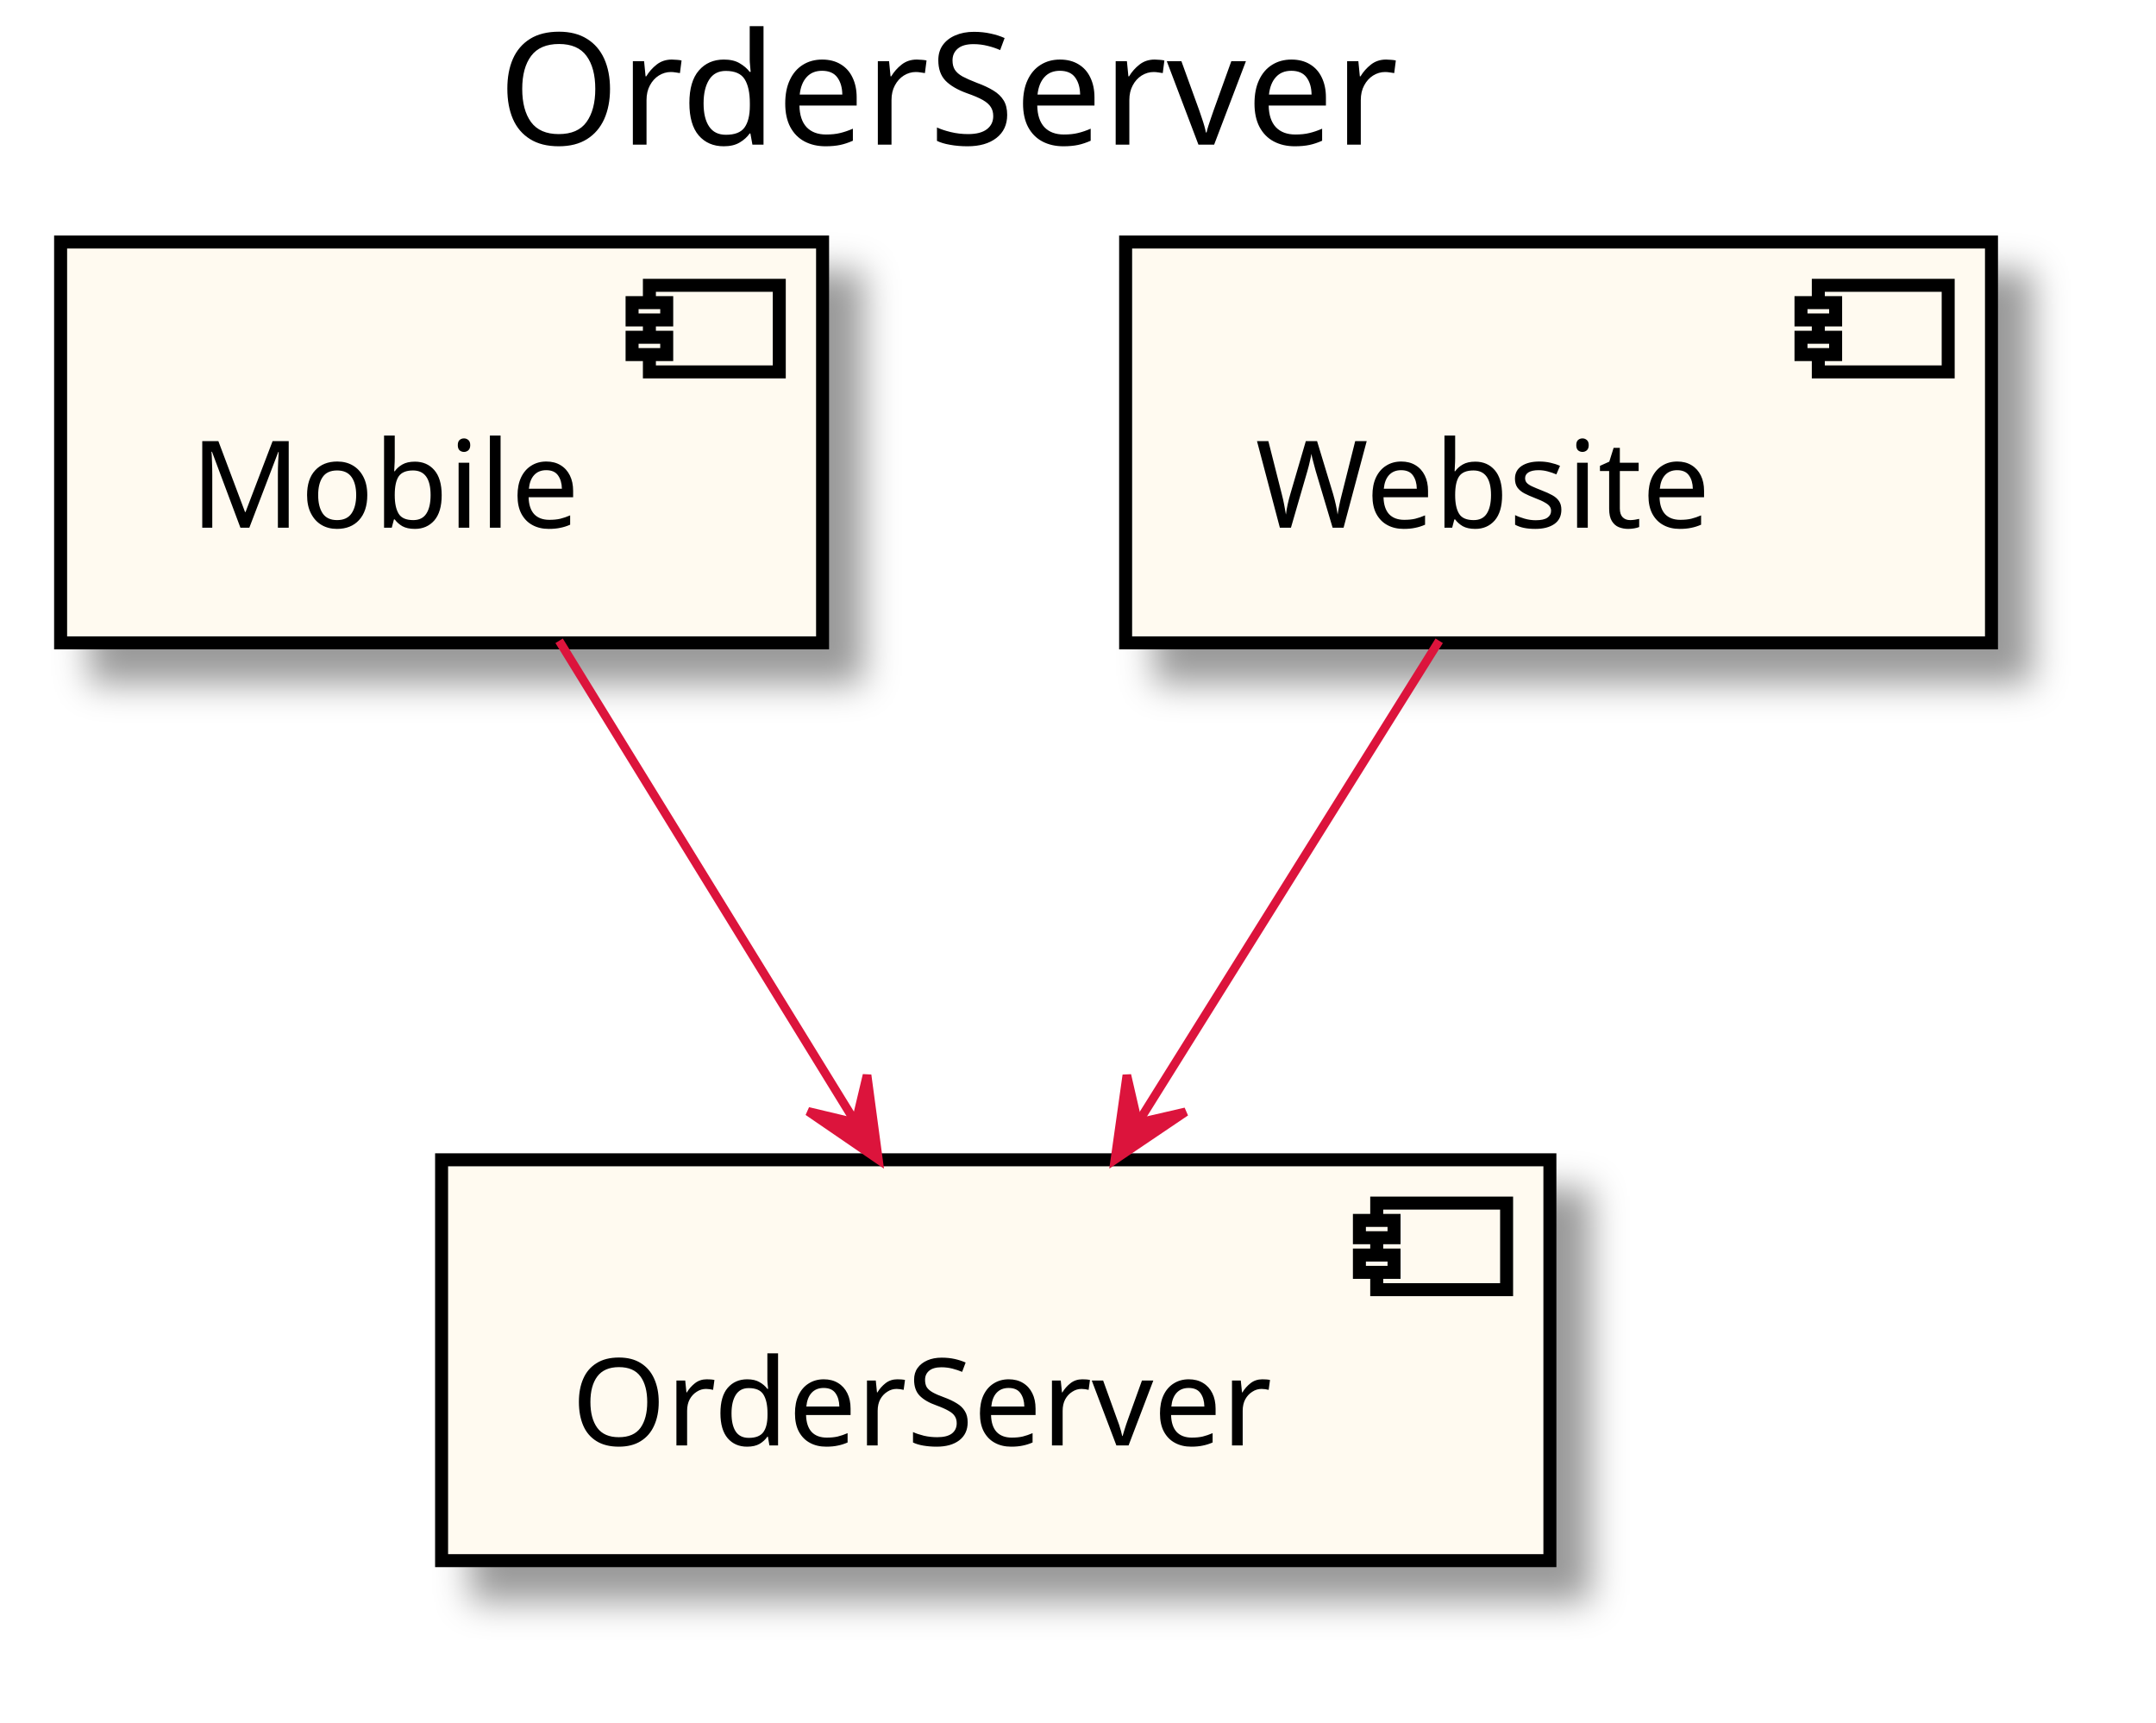
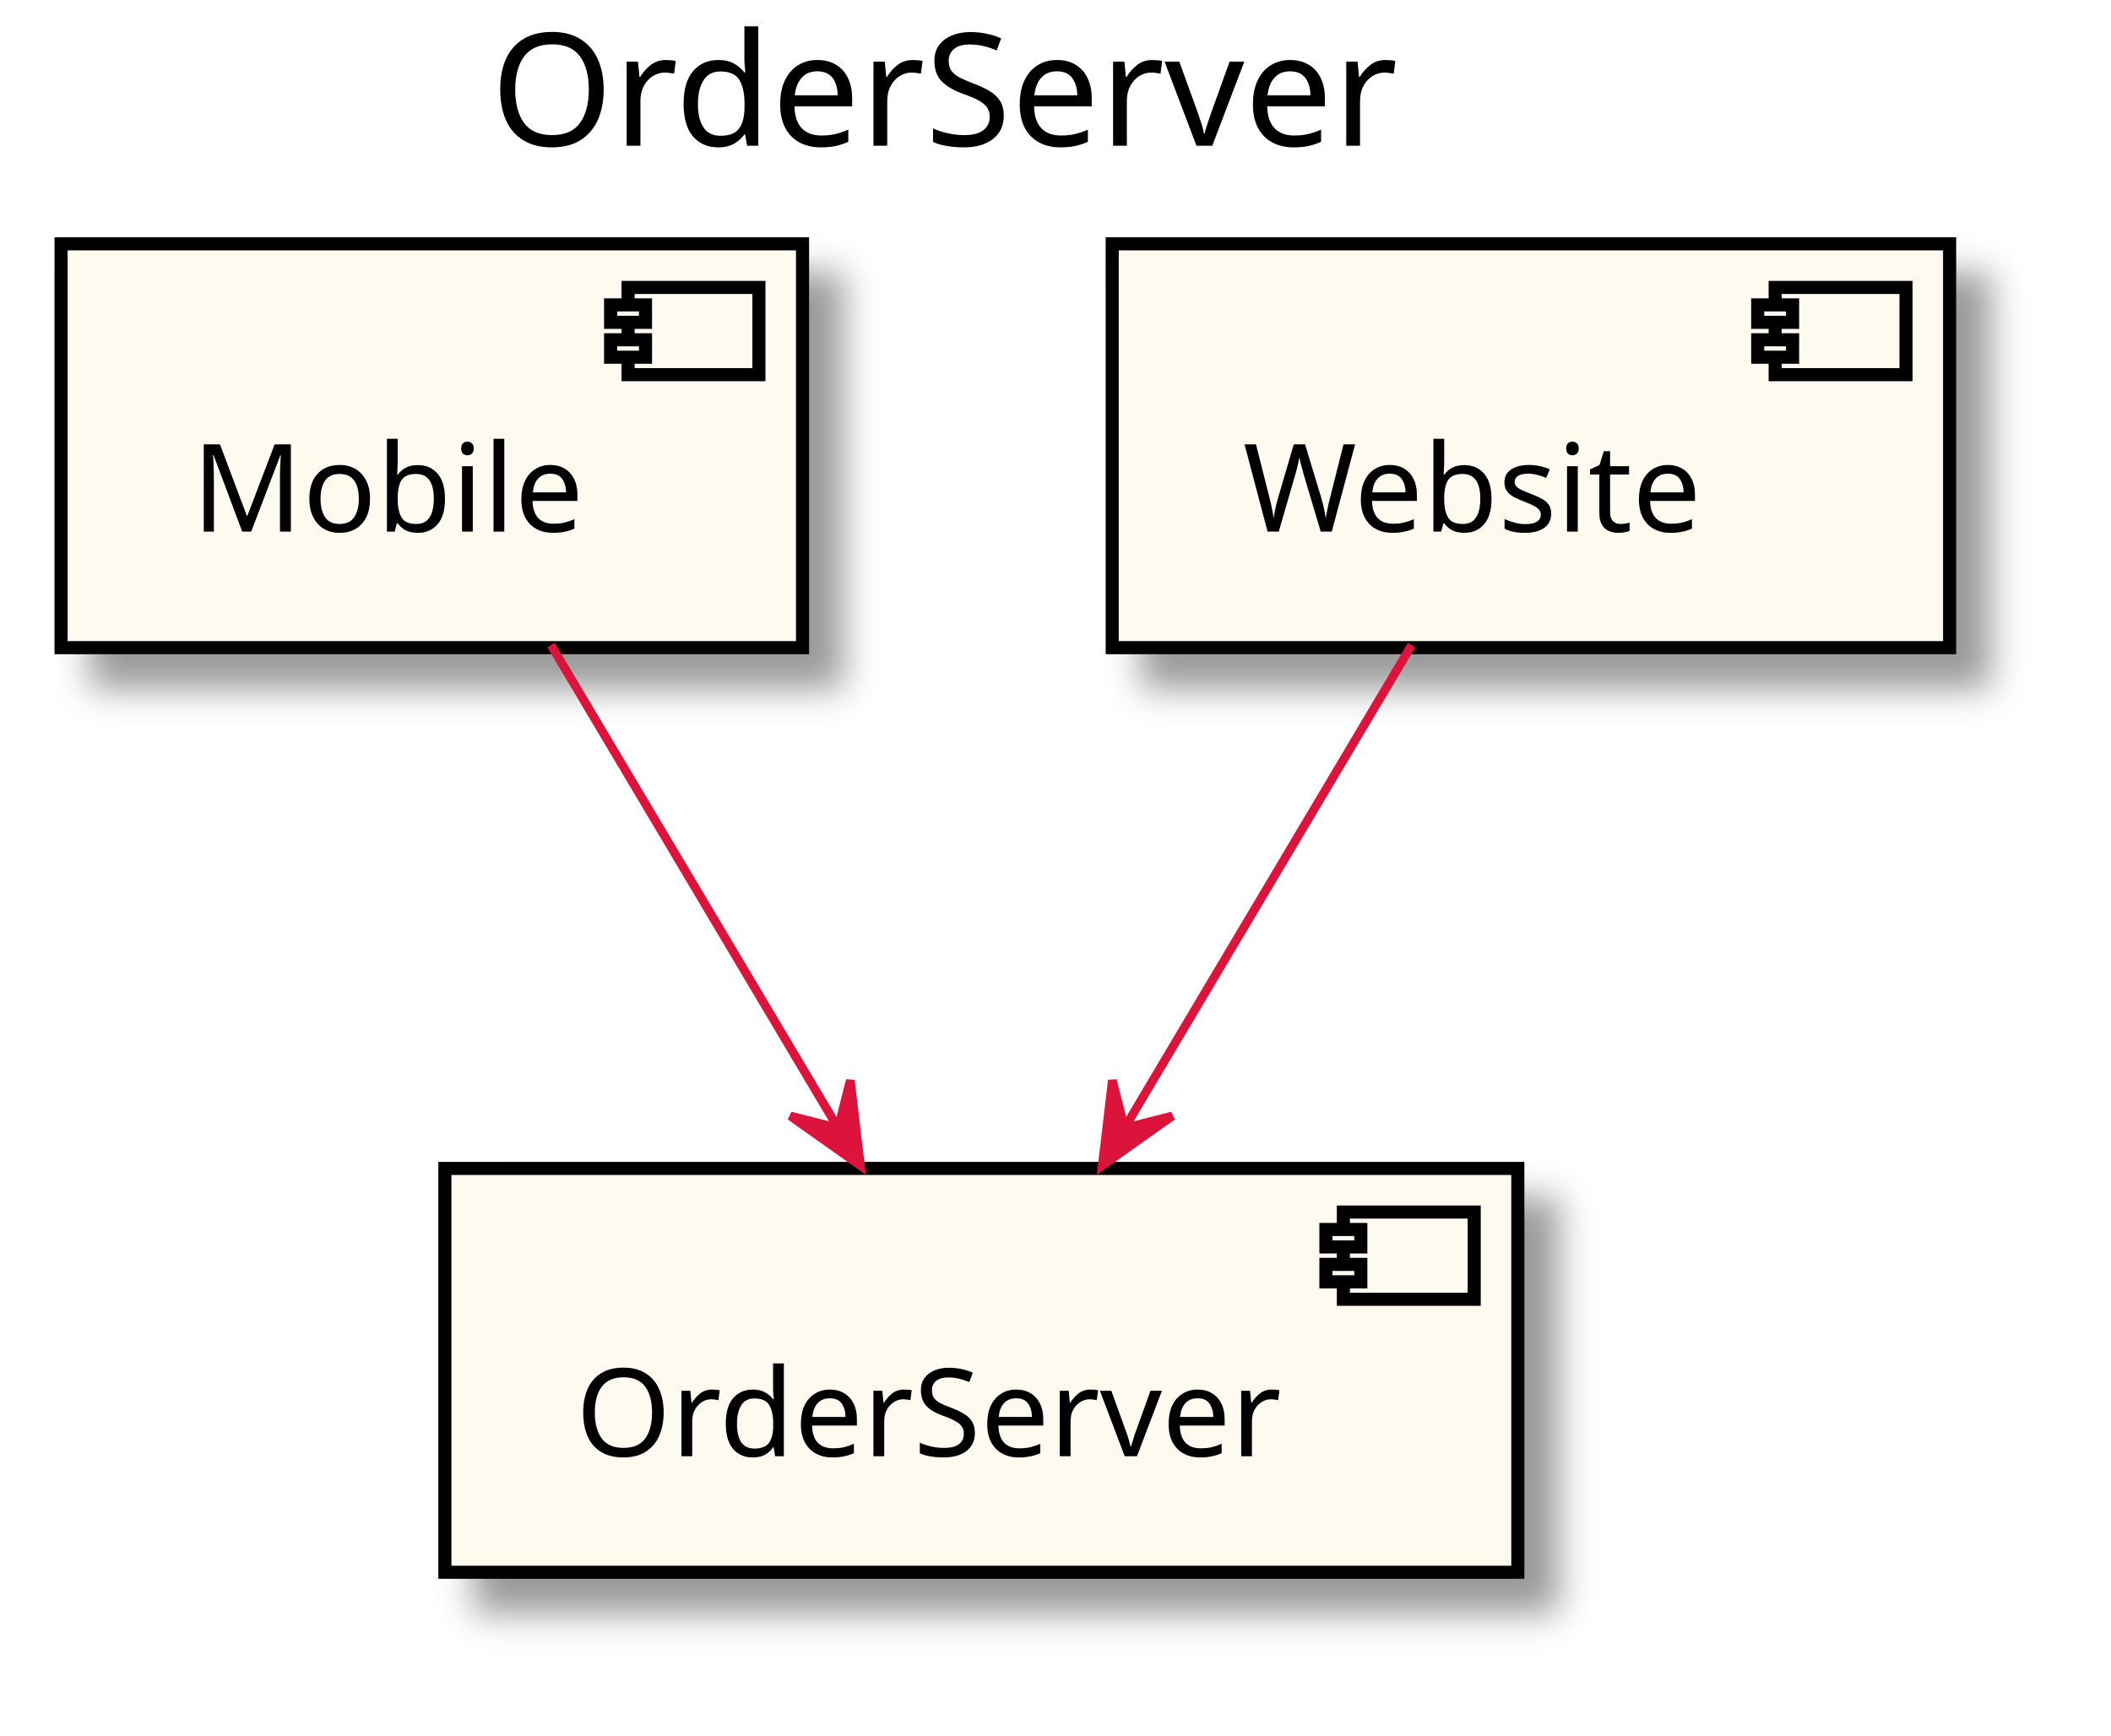
- <svg xmlns="http://www.w3.org/2000/svg" contentScriptType="application/ecmascript" contentStyleType="text/css" height="199px" preserveAspectRatio="none" style="width:249px;height:199px;" version="1.1" viewBox="0 0 249 199" width="249px" zoomAndPan="magnify">
+ <svg xmlns="http://www.w3.org/2000/svg" contentScriptType="application/ecmascript" contentStyleType="text/css" height="199px" preserveAspectRatio="none" style="width:242px;height:199px;" version="1.1" viewBox="0 0 242 199" width="242px" zoomAndPan="magnify">
  <defs>
    <filter height="300%" id="f1rxrx9vbdk46z" width="300%" x="-1" y="-1">
      <feGaussianBlur result="blurOut" stdDeviation="2.0" />
      <feColorMatrix in="blurOut" result="blurOut2" type="matrix" values="0 0 0 0 0 0 0 0 0 0 0 0 0 0 0 0 0 0 .4 0" />
      <feOffset dx="4.0" dy="4.0" in="blurOut2" result="blurOut3" />
      <feBlend in="SourceGraphic" in2="blurOut3" mode="normal" />
    </filter>
  </defs>
  <g>
-     <text fill="#000000" font-family="sans-serif" font-size="18" lengthAdjust="spacingAndGlyphs" textLength="116" x="57.5" y="16.708">OrderServer</text>
-     <rect fill="#FFFAF0" filter="url(#f1rxrx9vbdk46z)" height="46.297" style="stroke: #000000; stroke-width: 1.5;" width="88" x="7" y="27.953" />
-     <rect fill="#FFFAF0" height="10" style="stroke: #000000; stroke-width: 1.5;" width="15" x="75" y="32.953" />
-     <rect fill="#FFFAF0" height="2" style="stroke: #000000; stroke-width: 1.5;" width="4" x="73" y="34.953" />
-     <rect fill="#FFFAF0" height="2" style="stroke: #000000; stroke-width: 1.5;" width="4" x="73" y="38.953" />
-     <text fill="#000000" font-family="sans-serif" font-size="14" lengthAdjust="spacingAndGlyphs" textLength="48" x="22" y="60.948">Mobile</text>
-     <rect fill="#FFFAF0" filter="url(#f1rxrx9vbdk46z)" height="46.297" style="stroke: #000000; stroke-width: 1.5;" width="128" x="51" y="133.953" />
-     <rect fill="#FFFAF0" height="10" style="stroke: #000000; stroke-width: 1.5;" width="15" x="159" y="138.953" />
-     <rect fill="#FFFAF0" height="2" style="stroke: #000000; stroke-width: 1.5;" width="4" x="157" y="140.953" />
-     <rect fill="#FFFAF0" height="2" style="stroke: #000000; stroke-width: 1.5;" width="4" x="157" y="144.953" />
-     <text fill="#000000" font-family="sans-serif" font-size="14" lengthAdjust="spacingAndGlyphs" textLength="88" x="66" y="166.948">OrderServer</text>
-     <rect fill="#FFFAF0" filter="url(#f1rxrx9vbdk46z)" height="46.297" style="stroke: #000000; stroke-width: 1.5;" width="100" x="130" y="27.953" />
-     <rect fill="#FFFAF0" height="10" style="stroke: #000000; stroke-width: 1.5;" width="15" x="210" y="32.953" />
-     <rect fill="#FFFAF0" height="2" style="stroke: #000000; stroke-width: 1.5;" width="4" x="208" y="34.953" />
-     <rect fill="#FFFAF0" height="2" style="stroke: #000000; stroke-width: 1.5;" width="4" x="208" y="38.953" />
-     <text fill="#000000" font-family="sans-serif" font-size="14" lengthAdjust="spacingAndGlyphs" textLength="60" x="145" y="60.948">Website</text>
-     <path d="M64.573,74.009 C74.5,90.141 88.017,112.107 98.558,129.235 " fill="none" id="_0-&gt;_1" style="stroke: #DC143C; stroke-width: 1.0;" />
-     <polygon fill="#DC143C" points="101.447,133.929,100.137,124.168,98.826,129.671,93.323,128.361,101.447,133.929" style="stroke: #DC143C; stroke-width: 1.0;" />
-     <path d="M166.215,74.009 C156.046,90.279 142.169,112.483 131.425,129.673 " fill="none" id="_2-&gt;_1" style="stroke: #DC143C; stroke-width: 1.0;" />
-     <polygon fill="#DC143C" points="128.765,133.929,136.927,128.417,131.415,129.689,130.143,124.177,128.765,133.929" style="stroke: #DC143C; stroke-width: 1.0;" />
+     <text fill="#000000" font-family="sans-serif" font-size="18" lengthAdjust="spacingAndGlyphs" textLength="112" x="56.25" y="16.708">OrderServer</text>
+     <rect fill="#FFFAF0" filter="url(#f1rxrx9vbdk46z)" height="46.297" style="stroke: #000000; stroke-width: 1.5;" width="85" x="7" y="27.953" />
+     <rect fill="#FFFAF0" height="10" style="stroke: #000000; stroke-width: 1.5;" width="15" x="72" y="32.953" />
+     <rect fill="#FFFAF0" height="2" style="stroke: #000000; stroke-width: 1.5;" width="4" x="70" y="34.953" />
+     <rect fill="#FFFAF0" height="2" style="stroke: #000000; stroke-width: 1.5;" width="4" x="70" y="38.953" />
+     <text fill="#000000" font-family="sans-serif" font-size="14" lengthAdjust="spacingAndGlyphs" textLength="45" x="22" y="60.948">Mobile</text>
+     <rect fill="#FFFAF0" filter="url(#f1rxrx9vbdk46z)" height="46.297" style="stroke: #000000; stroke-width: 1.5;" width="123" x="51" y="133.953" />
+     <rect fill="#FFFAF0" height="10" style="stroke: #000000; stroke-width: 1.5;" width="15" x="154" y="138.953" />
+     <rect fill="#FFFAF0" height="2" style="stroke: #000000; stroke-width: 1.5;" width="4" x="152" y="140.953" />
+     <rect fill="#FFFAF0" height="2" style="stroke: #000000; stroke-width: 1.5;" width="4" x="152" y="144.953" />
+     <text fill="#000000" font-family="sans-serif" font-size="14" lengthAdjust="spacingAndGlyphs" textLength="83" x="66" y="166.948">OrderServer</text>
+     <rect fill="#FFFAF0" filter="url(#f1rxrx9vbdk46z)" height="46.297" style="stroke: #000000; stroke-width: 1.5;" width="96" x="127.5" y="27.953" />
+     <rect fill="#FFFAF0" height="10" style="stroke: #000000; stroke-width: 1.5;" width="15" x="203.5" y="32.953" />
+     <rect fill="#FFFAF0" height="2" style="stroke: #000000; stroke-width: 1.5;" width="4" x="201.5" y="34.953" />
+     <rect fill="#FFFAF0" height="2" style="stroke: #000000; stroke-width: 1.5;" width="4" x="201.5" y="38.953" />
+     <text fill="#000000" font-family="sans-serif" font-size="14" lengthAdjust="spacingAndGlyphs" textLength="56" x="142.5" y="60.948">Website</text>
+     <path d="M63.17,73.954 C72.763,90.094 85.645,111.769 95.84,128.922 " fill="none" id="_0-&gt;_1" style="stroke: #DC143C; stroke-width: 1.0;" />
+     <polygon fill="#DC143C" points="98.639,133.631,97.479,123.851,96.084,129.333,90.602,127.939,98.639,133.631" style="stroke: #DC143C; stroke-width: 1.0;" />
+     <path d="M161.83,73.954 C152.237,90.094 139.355,111.769 129.16,128.922 " fill="none" id="_2-&gt;_1" style="stroke: #DC143C; stroke-width: 1.0;" />
+     <polygon fill="#DC143C" points="126.361,133.631,134.398,127.939,128.916,129.333,127.521,123.851,126.361,133.631" style="stroke: #DC143C; stroke-width: 1.0;" />
  </g>
</svg>
